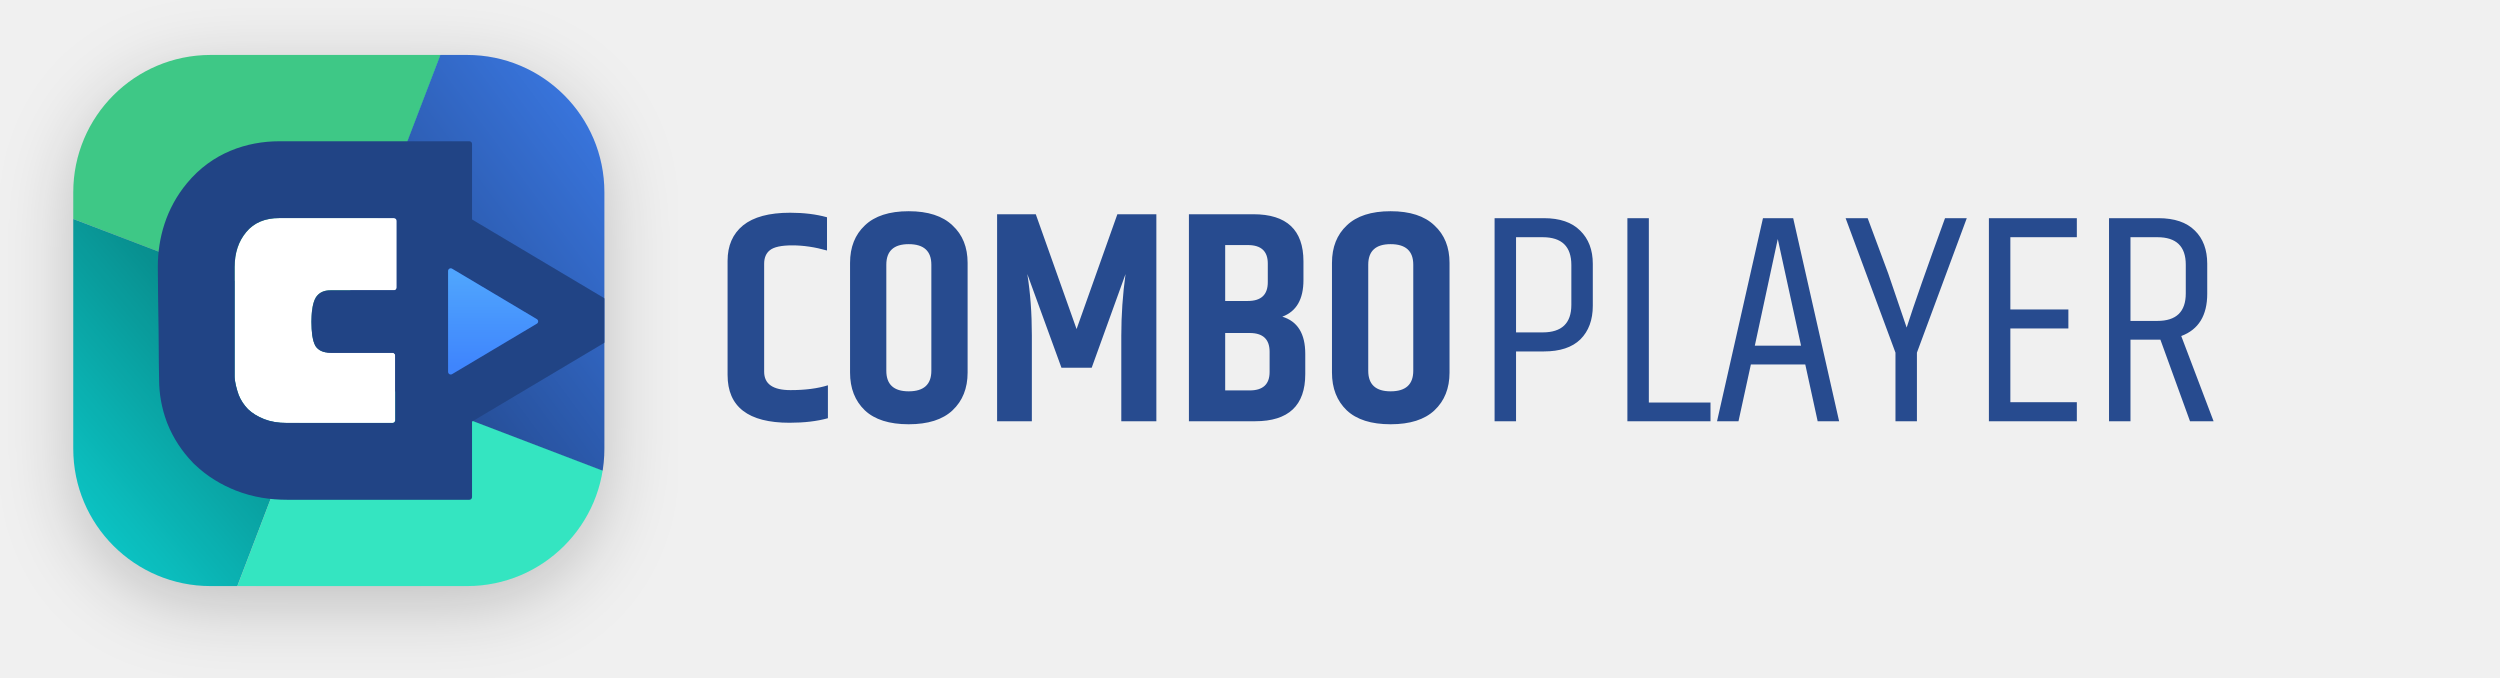
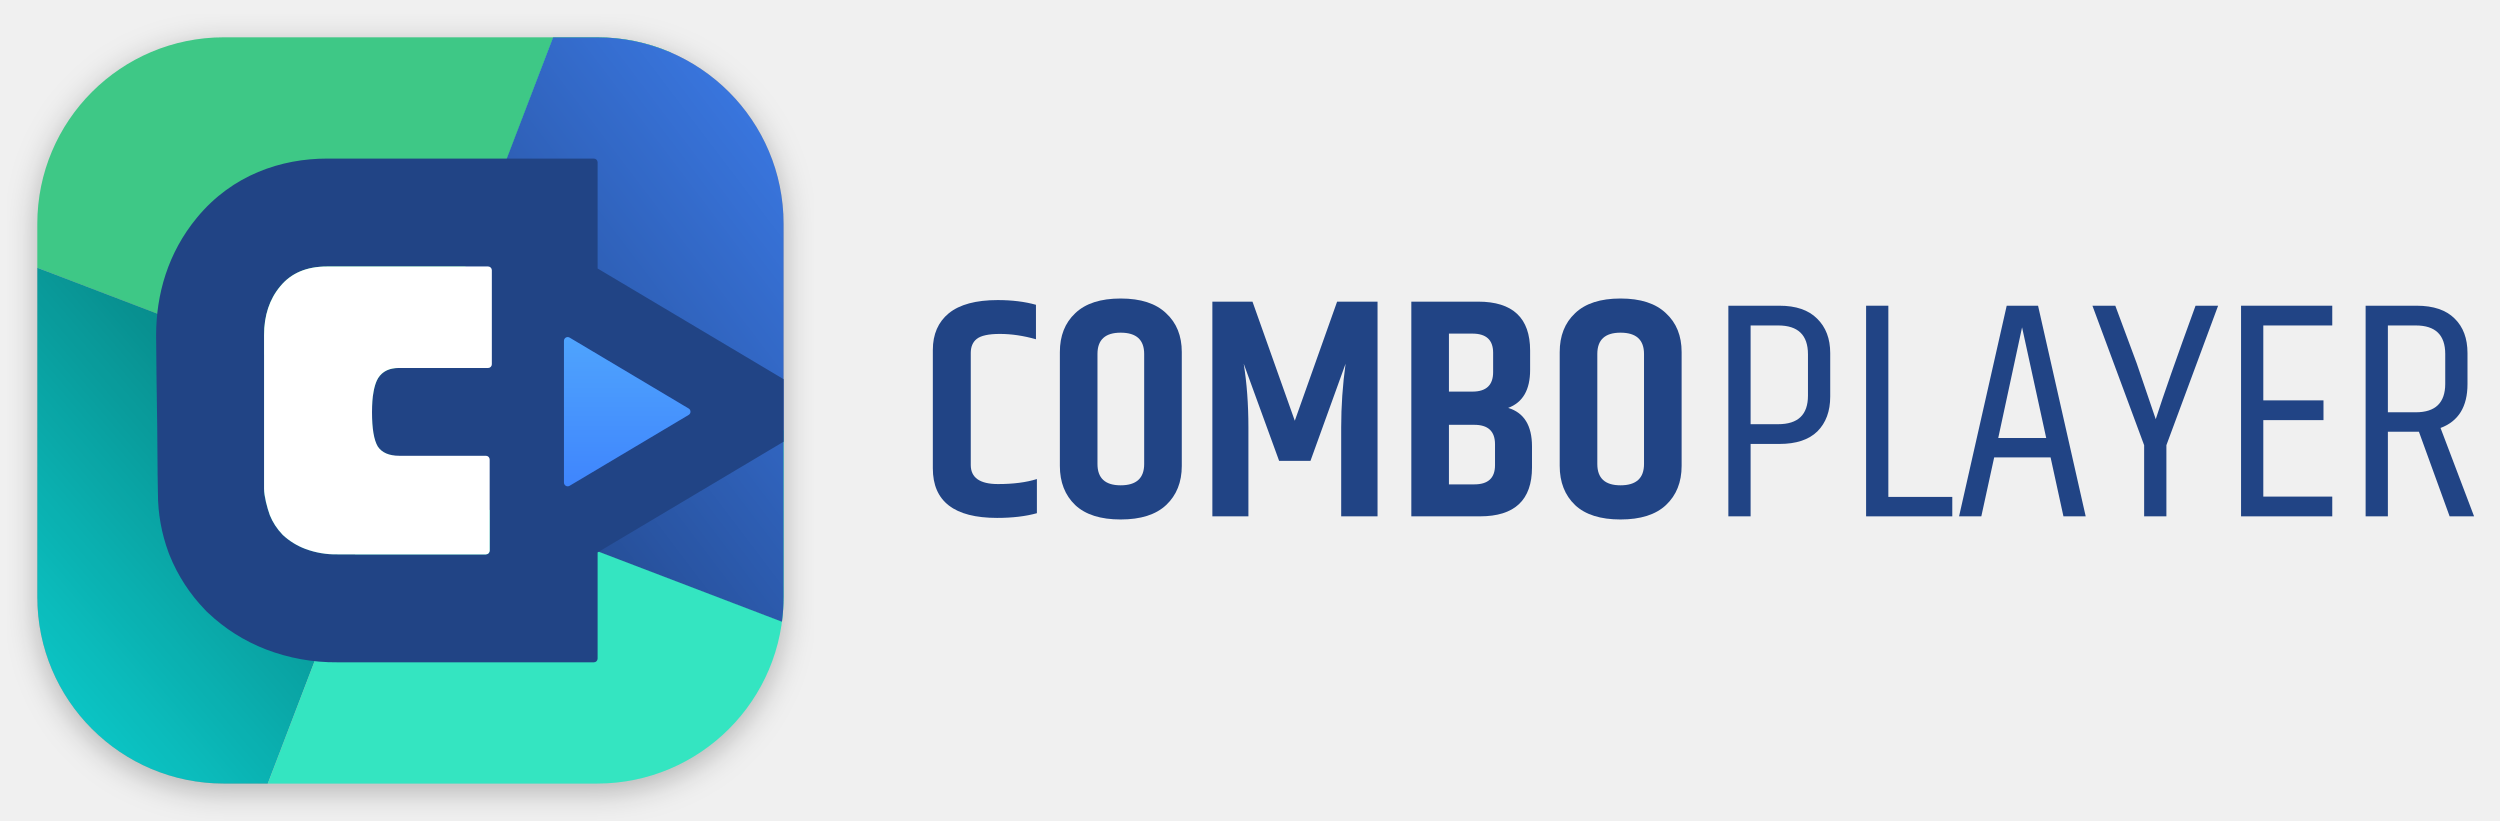
- <svg xmlns="http://www.w3.org/2000/svg" width="273" height="74" viewBox="0 0 273 74" fill="none">
+ <svg xmlns="http://www.w3.org/2000/svg" width="670" height="220" viewBox="0 0 670 220" fill="none">
+   <path d="M250 93.776C250 89.576 251.428 86.3 254.284 83.948C257.196 81.596 261.564 80.42 267.388 80.42C271.196 80.42 274.612 80.84 277.636 81.68V90.92C274.276 89.968 271.056 89.492 267.976 89.492C264.952 89.492 262.88 89.94 261.76 90.836C260.696 91.676 260.164 92.936 260.164 94.616V124.604C260.164 128.02 262.6 129.728 267.472 129.728C271.56 129.728 275.032 129.28 277.888 128.384V137.54C274.864 138.38 271.308 138.8 267.22 138.8C255.74 138.8 250 134.376 250 125.528V93.776Z" fill="#214485" />
+   <path d="M306.639 94.868C306.639 91.06 304.539 89.156 300.339 89.156C296.195 89.156 294.123 91.06 294.123 94.868V124.352C294.123 128.16 296.195 130.064 300.339 130.064C304.539 130.064 306.639 128.16 306.639 124.352V94.868ZM284.043 94.364C284.043 89.996 285.415 86.524 288.159 83.948C290.903 81.316 294.963 80 300.339 80C305.715 80 309.775 81.316 312.519 83.948C315.319 86.524 316.719 89.996 316.719 94.364V124.856C316.719 129.224 315.319 132.724 312.519 135.356C309.775 137.932 305.715 139.22 300.339 139.22C294.963 139.22 290.903 137.932 288.159 135.356C285.415 132.724 284.043 129.224 284.043 124.856V94.364Z" fill="#214485" />
+   <path d="M369.182 80.84V138.38H359.438V114.524C359.438 108.868 359.83 103.184 360.614 97.472L351.206 123.512H342.806L333.314 97.472C334.154 102.68 334.574 108.364 334.574 114.524V138.38H324.914V80.84H335.666L347.006 112.76L358.346 80.84H369.182Z" fill="#214485" />
+   <path d="M410.071 93.944V99.152C410.071 104.472 408.111 107.86 404.191 109.316C408.447 110.604 410.575 114.048 410.575 119.648V125.276C410.575 134.012 405.927 138.38 396.631 138.38H378.235V80.84H396.127C405.423 80.84 410.071 85.208 410.071 93.944ZM394.615 89.408H388.315V104.948H394.615C398.311 104.948 400.159 103.212 400.159 99.74V94.532C400.159 91.116 398.311 89.408 394.615 89.408ZM400.663 124.688V119.06C400.663 115.588 398.815 113.852 395.119 113.852H388.315V129.812H395.119C398.815 129.812 400.663 128.104 400.663 124.688Z" fill="#214485" />
+   <path d="M440.596 94.868C440.596 91.06 438.496 89.156 434.296 89.156C430.152 89.156 428.08 91.06 428.08 94.868V124.352C428.08 128.16 430.152 130.064 434.296 130.064C438.496 130.064 440.596 128.16 440.596 124.352V94.868ZM418 94.364C418 89.996 419.372 86.524 422.116 83.948C424.86 81.316 428.92 80 434.296 80C439.672 80 443.732 81.316 446.476 83.948C449.276 86.524 450.676 89.996 450.676 94.364V124.856C450.676 129.224 449.276 132.724 446.476 135.356C443.732 137.932 439.672 139.22 434.296 139.22C428.92 139.22 424.86 137.932 422.116 135.356C419.372 132.724 418 129.224 418 124.856V94.364Z" fill="#214485" />
+   <path d="M484.535 94.952C484.535 89.8 481.875 87.224 476.555 87.224H469.163V113.684H476.555C481.875 113.684 484.535 111.136 484.535 106.04V94.952ZM463.199 81.932H476.891C481.315 81.932 484.675 83.08 486.971 85.376C489.323 87.672 490.499 90.752 490.499 94.616V106.292C490.499 110.212 489.351 113.32 487.055 115.616C484.759 117.856 481.371 118.976 476.891 118.976H469.163V138.38H463.199V81.932Z" fill="#214485" />
+   <path d="M500.113 81.932H506.077V133.172H523.213V138.38H500.113V81.932Z" fill="#214485" />
+   <path d="M553.002 138.38L549.558 122.588H534.438L530.994 138.38H525.03L537.798 81.932H546.198L558.966 138.38H553.002ZM535.53 117.38H548.382L541.914 87.728L535.53 117.38Z" fill="#214485" />
+   <path d="M580.594 138.38H574.63V119.312L560.77 81.932H566.902L572.614 97.304C572.838 97.92 574.546 102.932 577.738 112.34C579.81 105.9 583.366 95.764 588.406 81.932H594.454L580.594 119.312V138.38Z" fill="#214485" />
+   <path d="M600.602 81.932H625.046V87.224H606.566V107.3H622.694V112.592H606.566V133.088H625.046V138.38H600.602V81.932Z" fill="#214485" />
+   <path d="M648.268 115.7H639.952V138.38H633.988V81.932H647.68C652.16 81.932 655.548 83.08 657.844 85.376C660.14 87.616 661.288 90.696 661.288 94.616V102.932C661.288 108.98 658.88 112.9 654.064 114.692L663.052 138.38H656.5L648.268 115.7ZM639.952 110.492H647.428C652.692 110.492 655.324 107.944 655.324 102.848V94.868C655.324 89.772 652.692 87.224 647.428 87.224H639.952V110.492Z" fill="#214485" />
  <g filter="url(#filter0_d)">
-     <mask id="mask0" mask-type="alpha" maskUnits="userSpaceOnUse" x="8" y="6" width="58" height="58">
-       <rect x="8" y="6" width="58" height="58" rx="15" fill="#C4C4C4" />
-     </mask>
-     <g mask="url(#mask0)">
- </g>
-     <mask id="mask1" mask-type="alpha" maskUnits="userSpaceOnUse" x="8" y="6" width="58" height="58">
-       <rect x="8" y="6" width="58" height="58" rx="15" fill="#C4C4C4" />
-     </mask>
-     <g mask="url(#mask1)">
-       <rect x="14.99" y="-12.789" width="46.601" height="36.779" transform="rotate(20.9213 14.9902 -12.7885)" fill="#3EC886" />
-       <rect x="2.646" y="21.867" width="36.779" height="37.532" transform="rotate(20.9213 2.64648 21.8669)" fill="#077A7A" />
-       <rect x="2.646" y="21.867" width="36.779" height="37.532" transform="rotate(20.9213 2.64648 21.8669)" fill="url(#paint0_linear)" style="mix-blend-mode:overlay" />
-       <rect x="40.188" y="26.669" width="37.712" height="45.697" transform="rotate(20.9213 40.1875 26.6694)" fill="#34E5C1" />
-       <rect x="50.496" y="-0.305" width="36.779" height="42.828" transform="rotate(20.9213 50.4961 -0.305054)" fill="#214485" />
-       <rect x="50.496" y="-0.305" width="36.779" height="42.828" transform="rotate(20.9213 50.4961 -0.305054)" fill="url(#paint1_linear)" style="mix-blend-mode:overlay" />
-       <path d="M42.867 46.186C43.027 46.186 43.157 46.056 43.157 45.896V38.813C43.157 38.653 43.027 38.523 42.867 38.523H36.138C35.336 38.523 34.777 38.281 34.46 37.796C34.161 37.293 34.012 36.407 34.012 35.14C34.012 33.891 34.171 33.005 34.488 32.483C34.823 31.961 35.355 31.7 36.082 31.7C36.989 31.7 40.928 31.7 43.036 31.7C43.196 31.7 43.324 31.57 43.324 31.41V24.104C43.324 23.944 43.196 23.814 43.035 23.814C38.625 23.814 32.706 23.814 30.517 23.814C28.932 23.814 27.72 24.327 26.881 25.352C26.043 26.359 25.623 27.627 25.623 29.155C25.623 35.032 25.623 34.641 25.623 41.083C25.623 41.661 25.865 42.578 26.07 43.138C26.294 43.697 26.63 44.209 27.077 44.676C27.543 45.123 28.131 45.486 28.839 45.766C29.547 46.046 30.377 46.186 31.328 46.186H42.867Z" fill="white" />
-       <path fill-rule="evenodd" clip-rule="evenodd" d="M51.546 54.285C51.546 54.445 51.416 54.575 51.256 54.575H31.327C29.575 54.575 27.658 54.319 25.758 53.569C24.213 52.96 22.648 52.053 21.267 50.727L21.143 50.609L21.025 50.485C19.885 49.298 18.933 47.885 18.281 46.253L18.236 46.14L18.194 46.026C17.66 44.57 17.373 43.025 17.373 41.432C17.373 41.142 17.366 40.626 17.348 39.837L17.345 39.739V39.642C17.345 38.876 17.337 37.719 17.318 36.154C17.299 35.027 17.281 33.747 17.262 32.312L17.262 32.311C17.243 30.859 17.233 29.793 17.233 29.155C17.233 26.019 18.131 22.763 20.413 20.01C23.16 16.673 26.973 15.425 30.516 15.425H51.256C51.416 15.425 51.546 15.555 51.546 15.715V54.285ZM26.881 25.352C26.042 26.359 25.623 27.627 25.623 29.155C25.623 33.552 25.623 34.389 25.623 41.142C25.623 41.72 25.865 42.578 26.07 43.138C26.294 43.697 26.629 44.209 27.077 44.676C27.543 45.123 28.13 45.486 28.839 45.766C29.547 46.046 30.377 46.186 31.327 46.186H42.866C43.026 46.186 43.156 46.056 43.156 45.896V38.813C43.156 38.653 43.026 38.523 42.866 38.523H36.137C36.118 38.523 36.1 38.523 36.081 38.523C35.309 38.512 34.769 38.27 34.459 37.796C34.296 37.52 34.177 37.129 34.103 36.622C34.073 36.413 34.05 36.185 34.035 35.937C34.034 35.923 34.033 35.91 34.032 35.896C34.019 35.661 34.012 35.409 34.012 35.14C34.012 34.721 34.03 34.343 34.065 34.006C34.136 33.338 34.277 32.83 34.487 32.483C34.554 32.38 34.628 32.286 34.71 32.203C35.041 31.868 35.498 31.7 36.081 31.7H43.034C43.194 31.7 43.324 31.57 43.324 31.41V24.104C43.324 23.944 43.194 23.814 43.034 23.814H30.516C28.932 23.814 27.72 24.327 26.881 25.352Z" fill="#214485" />
-     </g>
-     <mask id="mask2" mask-type="alpha" maskUnits="userSpaceOnUse" x="8" y="6" width="58" height="58">
-       <path d="M8 20.5C8 12.492 14.492 6 22.5 6H51.5C59.508 6 66 12.492 66 20.5V49.5C66 57.508 59.508 64 51.5 64H22.5C14.492 64 8 57.508 8 49.5V20.5Z" fill="#C4C4C4" />
-     </mask>
-     <g mask="url(#mask2)">
-       <path d="M69.664 34.751C69.853 34.863 69.853 35.137 69.664 35.249L47.872 48.222C47.678 48.337 47.433 48.198 47.433 47.973L47.433 22.027C47.433 21.802 47.678 21.663 47.872 21.778L69.664 34.751Z" fill="#214485" />
-       <path d="M58.624 34.848C58.813 34.961 58.813 35.234 58.624 35.346L49.369 40.856C49.176 40.971 48.931 40.831 48.931 40.606V29.588C48.931 29.363 49.176 29.224 49.369 29.339L58.624 34.848Z" fill="#3F85FD" />
-       <path d="M58.624 34.848C58.813 34.961 58.813 35.234 58.624 35.346L49.369 40.856C49.176 40.971 48.931 40.831 48.931 40.606V29.588C48.931 29.363 49.176 29.224 49.369 29.339L58.624 34.848Z" fill="url(#paint2_linear)" style="mix-blend-mode:overlay" />
-     </g>
+     <path d="M179.82 14.082L138.92 121.06L10 71.777V60C10 32.386 32.386 10 60 10H160C167.041 10 173.743 11.456 179.82 14.082Z" fill="#3EC886" />
+     <path d="M71.768 210L110 110L10 71.768V160C10 187.614 32.386 210 60 210H71.768Z" fill="#077A7A" />
+     <path style="mix-blend-mode:overlay" d="M71.771 210L110 109.993L10 71.767V160C10 187.614 32.386 210 60 210H71.771Z" fill="url(#paint0_linear)" />
+     <path d="M210 115.304L120.98 81.27L71.767 210H160C187.614 210 210 187.614 210 160V115.304Z" fill="#34E5C1" />
+     <path d="M209.564 166.634L103.8 126.21L148.232 10H160C187.614 10 210 32.386 210 60V160C210 162.249 209.852 164.463 209.564 166.634Z" fill="#214485" />
+     <path style="mix-blend-mode:overlay" d="M209.564 166.631L103.812 126.206L148.233 10H160C187.614 10 210 32.386 210 60V160C210 162.248 209.852 164.462 209.564 166.631Z" fill="url(#paint1_linear)" />
+     <path fill-rule="evenodd" clip-rule="evenodd" d="M159.867 177.207C160.055 177.02 160.16 176.765 160.16 176.5V148.048L210 118.378V101.618L160.16 71.956V43.5C160.16 43.235 160.055 42.98 159.867 42.793C159.68 42.605 159.425 42.5 159.16 42.5H87.64C75.43 42.5 62.28 46.81 52.8 58.31C44.94 67.8 41.84 79.03 41.84 89.85C41.84 92.05 41.88 95.72 41.94 100.73C41.994 105.204 42.057 109.237 42.112 112.844L42.13 113.98C42.2 119.38 42.23 123.36 42.23 126.01V126.68C42.3 129.4 42.32 131.18 42.32 132.18C42.323 137.585 43.281 142.948 45.15 148.02L45.45 148.8C47.635 154.232 50.851 159.19 54.92 163.4L55.32 163.83L55.75 164.23C60.225 168.476 65.487 171.805 71.24 174.03C77.364 176.385 83.879 177.563 90.44 177.5H159.16C159.425 177.5 159.68 177.395 159.867 177.207ZM70.76 89.85C70.76 84.57 72.2 80.2 75.1 76.73H75.11C78 73.2 82.18 71.42 87.64 71.42H130.8C131.065 71.42 131.32 71.525 131.507 71.713C131.695 71.9 131.8 72.155 131.8 72.42V97.62C131.8 97.885 131.695 98.14 131.507 98.327C131.32 98.515 131.065 98.62 130.8 98.62H106.82C104.81 98.62 103.24 99.2 102.1 100.36C101.81 100.64 101.56 100.96 101.33 101.32C100.6 102.52 100.12 104.27 99.87 106.57C99.678 108.738 99.641 110.917 99.76 113.09L99.77 113.23C99.82 114.09 99.9 114.87 100 115.59C100.26 117.35 100.67 118.69 101.23 119.65C102.3 121.27 104.16 122.11 106.82 122.15H130.22C130.485 122.15 130.74 122.255 130.927 122.443C131.115 122.63 131.22 122.885 131.22 123.15V147.57C131.22 147.835 131.115 148.09 130.927 148.277C130.74 148.465 130.485 148.57 130.22 148.57H90.43C87.504 148.63 84.594 148.138 81.85 147.12C79.597 146.276 77.531 144.999 75.77 143.36C74.23 141.76 73.07 139.99 72.3 138.06C71.6 136.13 70.76 133.18 70.76 131.18V89.85Z" fill="#214485" />
+     <path d="M184.57 109.48C184.717 109.569 184.838 109.695 184.923 109.844C185.007 109.994 185.051 110.163 185.051 110.335C185.051 110.507 185.007 110.676 184.923 110.826C184.838 110.975 184.717 111.101 184.57 111.19L152.66 130.19C152.508 130.283 152.334 130.333 152.156 130.336C151.978 130.338 151.803 130.294 151.648 130.206C151.493 130.118 151.364 129.991 151.275 129.837C151.185 129.683 151.139 129.508 151.14 129.33V91.33C151.141 91.153 151.189 90.979 151.279 90.826C151.368 90.674 151.497 90.548 151.652 90.461C151.807 90.375 151.981 90.331 152.159 90.334C152.336 90.338 152.509 90.388 152.66 90.48L184.56 109.48H184.57Z" fill="#3F85FD" />
+     <path style="mix-blend-mode:overlay" d="M184.57 109.48C184.717 109.569 184.838 109.695 184.923 109.844C185.007 109.994 185.051 110.163 185.051 110.335C185.051 110.507 185.007 110.676 184.923 110.826C184.838 110.975 184.717 111.101 184.57 111.19L152.66 130.19C152.508 130.283 152.334 130.333 152.156 130.336C151.978 130.338 151.803 130.294 151.648 130.206C151.493 130.118 151.364 129.991 151.275 129.837C151.185 129.683 151.139 129.508 151.14 129.33V91.33C151.141 91.153 151.189 90.979 151.279 90.826C151.368 90.674 151.497 90.548 151.652 90.461C151.807 90.375 151.981 90.331 152.159 90.334C152.336 90.338 152.509 90.388 152.66 90.48L184.56 109.48H184.57Z" fill="url(#paint2_linear)" />
+     <path d="M130.23 148.57C130.495 148.57 130.75 148.465 130.937 148.277C131.125 148.09 131.23 147.835 131.23 147.57V123.15C131.23 122.885 131.125 122.63 130.937 122.443C130.75 122.255 130.495 122.15 130.23 122.15H107.03C104.26 122.15 102.33 121.31 101.24 119.65C100.21 117.91 99.7 114.85 99.7 110.48C99.7 106.18 100.24 103.12 101.34 101.32C102.49 99.52 104.33 98.62 106.84 98.62H130.81C131.075 98.62 131.33 98.515 131.517 98.327C131.705 98.14 131.81 97.885 131.81 97.62V72.42C131.81 72.155 131.705 71.9 131.517 71.713C131.33 71.525 131.075 71.42 130.81 71.42H87.64C82.18 71.42 78 73.2 75.11 76.73C72.21 80.2 70.77 84.57 70.77 89.85V130.98C70.77 132.97 71.61 136.13 72.31 138.06C73.08 139.99 74.24 141.76 75.78 143.36C77.541 144.999 79.607 146.276 81.86 147.12C84.604 148.138 87.514 148.63 90.44 148.57H130.23Z" fill="white" />
  </g>
-   <path d="M79.452 28.477C79.452 26.827 80.013 25.54 81.135 24.616C82.279 23.692 83.995 23.23 86.283 23.23C87.779 23.23 89.121 23.395 90.309 23.725V27.355C88.989 26.981 87.724 26.794 86.514 26.794C85.326 26.794 84.512 26.97 84.072 27.322C83.654 27.652 83.445 28.147 83.445 28.807V40.588C83.445 41.93 84.402 42.601 86.316 42.601C87.922 42.601 89.286 42.425 90.408 42.073V45.67C89.22 46 87.823 46.165 86.217 46.165C81.707 46.165 79.452 44.427 79.452 40.951V28.477ZM101.703 28.906C101.703 27.41 100.878 26.662 99.228 26.662C97.6 26.662 96.786 27.41 96.786 28.906V40.489C96.786 41.985 97.6 42.733 99.228 42.733C100.878 42.733 101.703 41.985 101.703 40.489V28.906ZM92.826 28.708C92.826 26.992 93.365 25.628 94.443 24.616C95.521 23.582 97.116 23.065 99.228 23.065C101.34 23.065 102.935 23.582 104.013 24.616C105.113 25.628 105.663 26.992 105.663 28.708V40.687C105.663 42.403 105.113 43.778 104.013 44.812C102.935 45.824 101.34 46.33 99.228 46.33C97.116 46.33 95.521 45.824 94.443 44.812C93.365 43.778 92.826 42.403 92.826 40.687V28.708ZM126.274 23.395V46H122.446V36.628C122.446 34.406 122.6 32.173 122.908 29.929L119.212 40.159H115.912L112.183 29.929C112.513 31.975 112.678 34.208 112.678 36.628V46H108.883V23.395H113.107L117.562 35.935L122.017 23.395H126.274ZM142.337 28.543V30.589C142.337 32.679 141.567 34.01 140.027 34.582C141.699 35.088 142.535 36.441 142.535 38.641V40.852C142.535 44.284 140.709 46 137.057 46H129.83V23.395H136.859C140.511 23.395 142.337 25.111 142.337 28.543ZM136.265 26.761H133.79V32.866H136.265C137.717 32.866 138.443 32.184 138.443 30.82V28.774C138.443 27.432 137.717 26.761 136.265 26.761ZM138.641 40.621V38.41C138.641 37.046 137.915 36.364 136.463 36.364H133.79V42.634H136.463C137.915 42.634 138.641 41.963 138.641 40.621ZM154.329 28.906C154.329 27.41 153.504 26.662 151.854 26.662C150.226 26.662 149.412 27.41 149.412 28.906V40.489C149.412 41.985 150.226 42.733 151.854 42.733C153.504 42.733 154.329 41.985 154.329 40.489V28.906ZM145.452 28.708C145.452 26.992 145.991 25.628 147.069 24.616C148.147 23.582 149.742 23.065 151.854 23.065C153.966 23.065 155.561 23.582 156.639 24.616C157.739 25.628 158.289 26.992 158.289 28.708V40.687C158.289 42.403 157.739 43.778 156.639 44.812C155.561 45.824 153.966 46.33 151.854 46.33C149.742 46.33 148.147 45.824 147.069 44.812C145.991 43.778 145.452 42.403 145.452 40.687V28.708ZM171.591 28.939C171.591 26.915 170.546 25.903 168.456 25.903H165.552V36.298H168.456C170.546 36.298 171.591 35.297 171.591 33.295V28.939ZM163.209 23.824H168.588C170.326 23.824 171.646 24.275 172.548 25.177C173.472 26.079 173.934 27.289 173.934 28.807V33.394C173.934 34.934 173.483 36.155 172.581 37.057C171.679 37.937 170.348 38.377 168.588 38.377H165.552V46H163.209V23.824ZM177.711 23.824H180.054V43.954H186.786V46H177.711V23.824ZM198.489 46L197.136 39.796H191.196L189.843 46H187.5L192.516 23.824H195.816L200.832 46H198.489ZM191.625 37.75H196.674L194.133 26.101L191.625 37.75ZM209.328 46H206.985V38.509L201.54 23.824H203.949L206.193 29.863C206.281 30.105 206.952 32.074 208.206 35.77C209.02 33.24 210.417 29.258 212.397 23.824H214.773L209.328 38.509V46ZM217.188 23.824H226.791V25.903H219.531V33.79H225.867V35.869H219.531V43.921H226.791V46H217.188V23.824ZM235.915 37.09H232.648V46H230.305V23.824H235.684C237.444 23.824 238.775 24.275 239.677 25.177C240.579 26.057 241.03 27.267 241.03 28.807V32.074C241.03 34.45 240.084 35.99 238.192 36.694L241.723 46H239.149L235.915 37.09ZM232.648 35.044H235.585C237.653 35.044 238.687 34.043 238.687 32.041V28.906C238.687 26.904 237.653 25.903 235.585 25.903H232.648V35.044Z" fill="#274B8F" />
  <defs>
-     <filter id="filter0_d" x="0" y="0" width="74" height="74" filterUnits="userSpaceOnUse" color-interpolation-filters="sRGB">
+     <filter id="filter0_d" x="2" y="4" width="216" height="216" filterUnits="userSpaceOnUse" color-interpolation-filters="sRGB">
      <feFlood flood-opacity="0" result="BackgroundImageFix" />
      <feColorMatrix in="SourceAlpha" type="matrix" values="0 0 0 0 0 0 0 0 0 0 0 0 0 0 0 0 0 0 127 0" />
      <feOffset dy="2" />
      <feGaussianBlur stdDeviation="4" />
-       <feColorMatrix type="matrix" values="0 0 0 0 0 0 0 0 0 0 0 0 0 0 0 0 0 0 0.2 0" />
+       <feColorMatrix type="matrix" values="0 0 0 0 0 0 0 0 0 0 0 0 0 0 0 0 0 0 0.25 0" />
      <feBlend mode="normal" in2="BackgroundImageFix" result="effect1_dropShadow" />
      <feBlend mode="normal" in="SourceGraphic" in2="effect1_dropShadow" result="shape" />
    </filter>
-     <linearGradient id="paint0_linear" x1="13.394" y1="73.638" x2="40.831" y2="23.831" gradientUnits="userSpaceOnUse">
+     <linearGradient id="paint0_linear" x1="-36.308" y1="241.351" x2="110.002" y2="115.421" gradientUnits="userSpaceOnUse">
      <stop stop-color="white" />
      <stop offset="1" stop-color="white" stop-opacity="0" />
    </linearGradient>
-     <linearGradient id="paint1_linear" x1="75.346" y1="-6.684" x2="46.179" y2="39.131" gradientUnits="userSpaceOnUse">
+     <linearGradient id="paint1_linear" x1="243.001" y1="2.073" x2="96.409" y2="113.42" gradientUnits="userSpaceOnUse">
      <stop stop-color="white" />
      <stop offset="1" stop-color="white" stop-opacity="0" />
    </linearGradient>
-     <linearGradient id="paint2_linear" x1="51.4" y1="30.316" x2="51.4" y2="40.037" gradientUnits="userSpaceOnUse">
+     <linearGradient id="paint2_linear" x1="151.19" y1="90.58" x2="151.19" y2="130.75" gradientUnits="userSpaceOnUse">
      <stop stop-color="white" stop-opacity="0.25" />
      <stop offset="1" stop-color="white" stop-opacity="0" />
    </linearGradient>
  </defs>
</svg>
